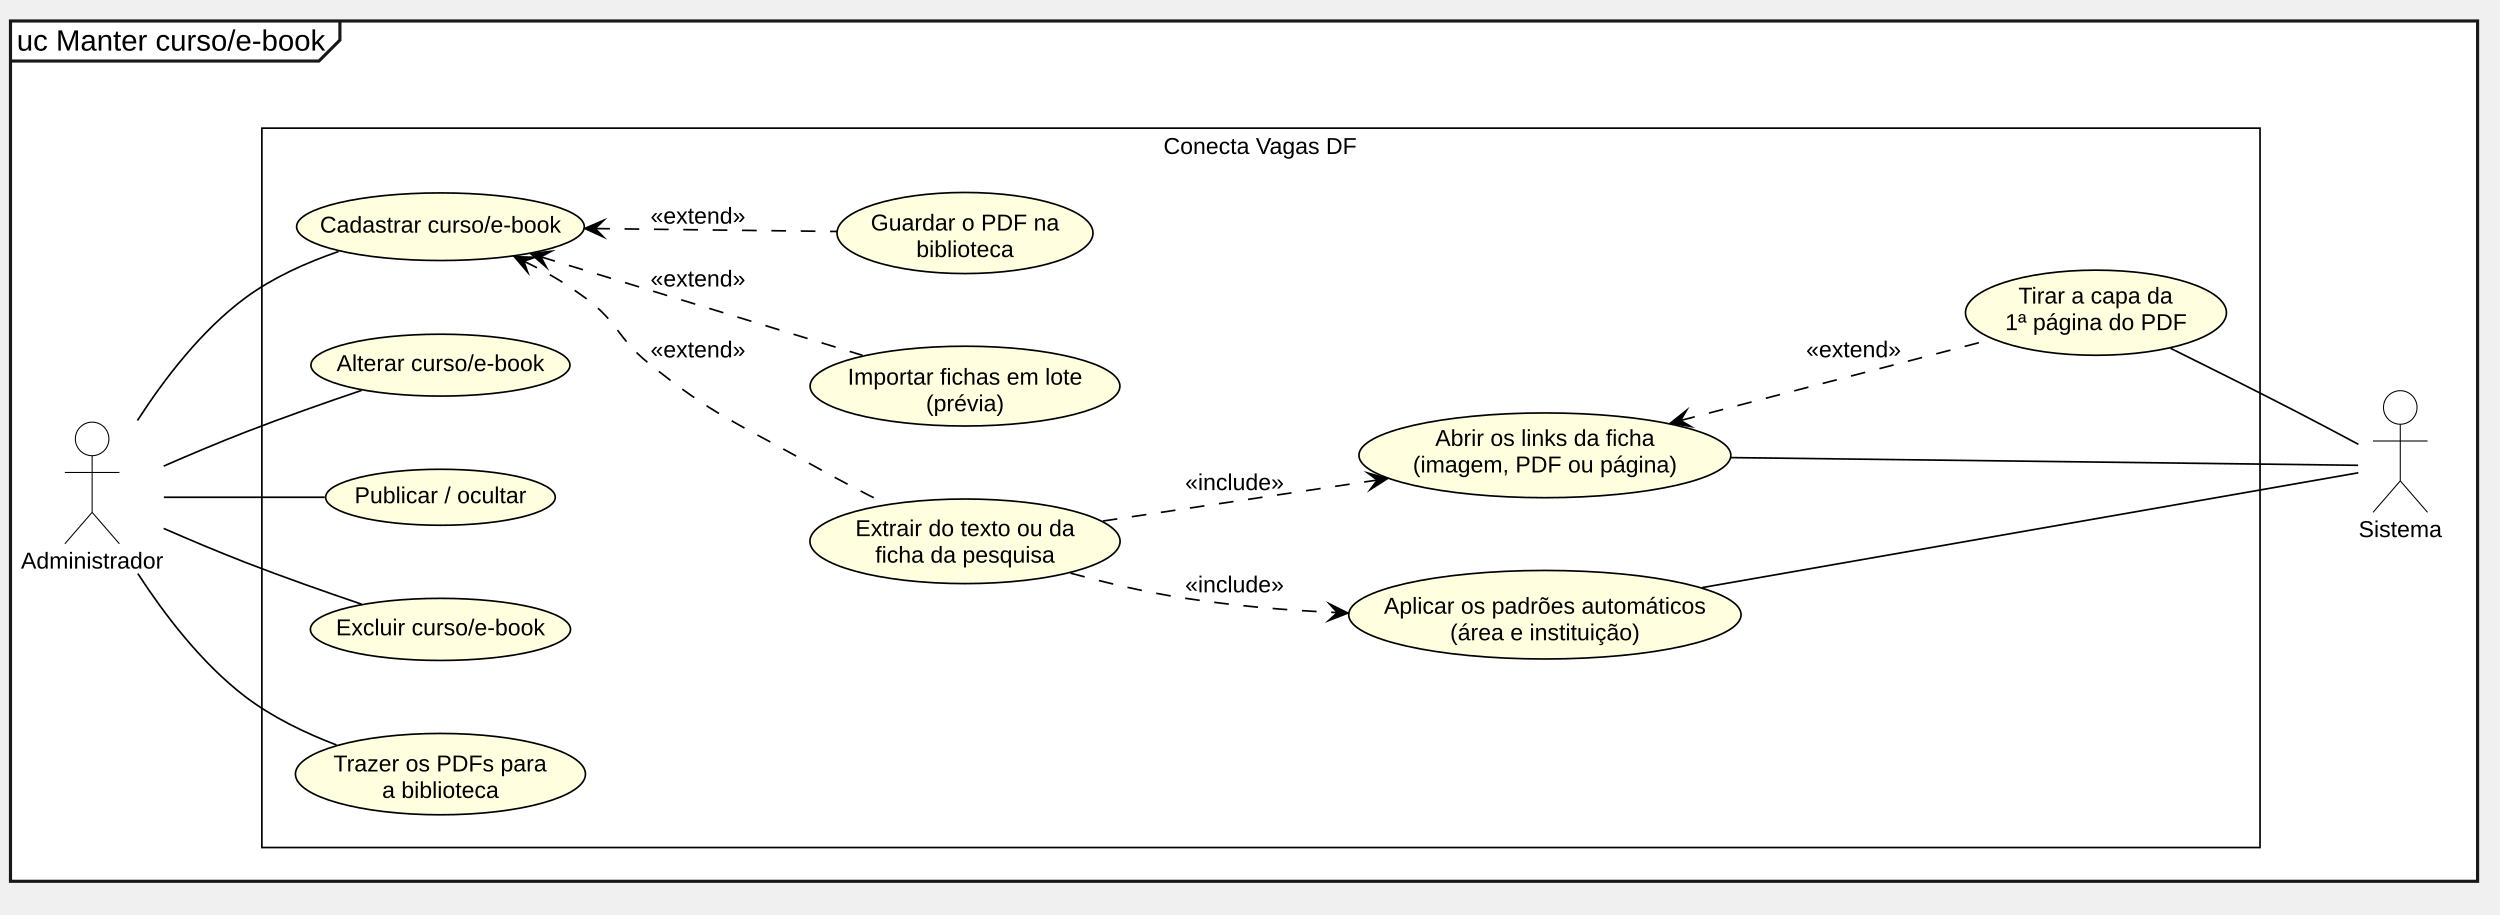
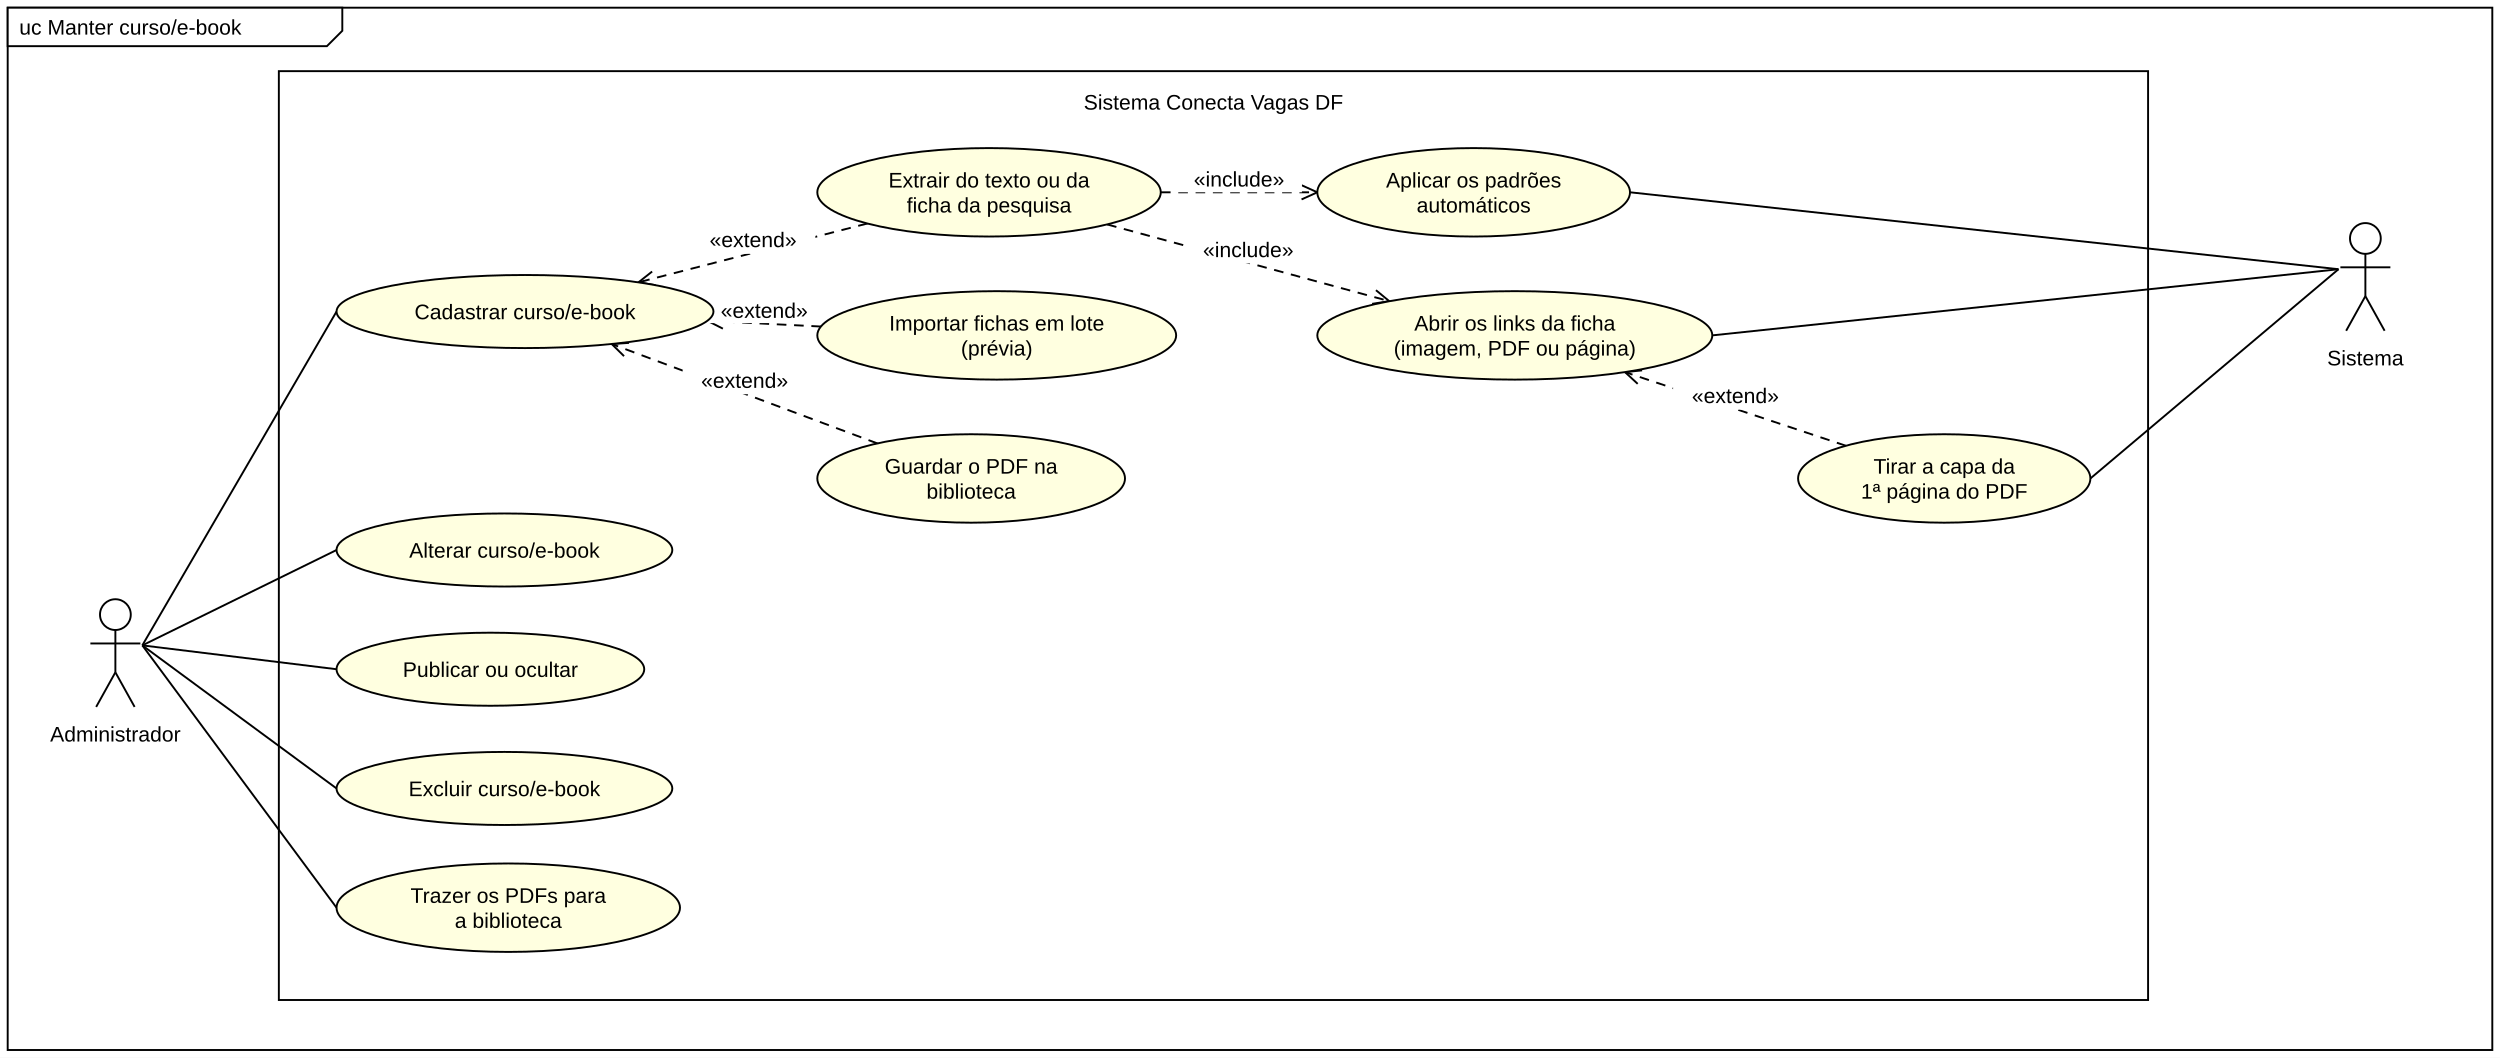
- <svg xmlns="http://www.w3.org/2000/svg" version="1.1" data-diagram-type="DESCRIPTION" style="width:1192px;height:436px;background:#FFFFFF;" width="1192px" height="436px" viewBox="0 0 1192 436" zoomAndPan="magnify" preserveAspectRatio="none" contentStyleType="text/css">
-   <defs />
-   <g font-family="sans-serif" lengthAdjust="spacing">
-     <rect x="5" y="10" width="1176.315" height="410.197" fill="#FFF" style="stroke:#181818;stroke-width:1.5;" />
-     <path d="M162.068,10 L162.068,19.099 L152.068,29.099 L5,29.099" style="stroke:#181818;stroke-width:1.5;" fill="none" />
-     <text x="8" y="24.132" fill="#000" font-size="14" textLength="147.068" font-family="Arial">uc Manter curso/e-book</text>
-     <g class="cluster" data-qualified-name="Conecta Vagas DF" id="ent0002" data-source-line="5">
-       <rect x="124.86" y="61.099" width="952.72" height="343" fill="#FFF" style="stroke:#000;stroke-width:0.8;" />
-       <text x="554.752" y="73.417" fill="#000" font-size="11" textLength="92.936" font-family="Arial">Conecta Vagas DF</text>
-     </g>
-     <g class="entity" data-qualified-name="Conecta Vagas DF.C" id="ent0003" data-source-line="6">
-       <ellipse cx="210.006" cy="108.098" rx="68.596" ry="16.119" fill="#FFFFE0" style="stroke:#000;stroke-width:0.8;" />
-       <text x="152.535" y="110.922" fill="#000" font-size="11" textLength="114.941" font-family="Arial">Cadastrar curso/e-book</text>
-     </g>
-     <g class="entity" data-qualified-name="Conecta Vagas DF.X" id="ent0004" data-source-line="7">
-       <ellipse cx="460.114" cy="258.096" rx="73.954" ry="20.167" fill="#FFFFE0" style="stroke:#000;stroke-width:0.8;" />
-       <text x="407.835" y="255.638" fill="#000" font-size="11" textLength="104.559" font-family="Arial">Extrair do texto ou da</text>
-       <text x="417.307" y="268.287" fill="#000" font-size="11" textLength="85.615" font-family="Arial">ficha da pesquisa</text>
-     </g>
-     <g class="entity" data-qualified-name="Conecta Vagas DF.L" id="ent0005" data-source-line="8">
-       <ellipse cx="460.114" cy="184.103" rx="73.864" ry="19.024" fill="#FFFFE0" style="stroke:#000;stroke-width:0.8;" />
-       <text x="404.177" y="183.414" fill="#000" font-size="11" textLength="111.875" font-family="Arial">Importar fichas em lote</text>
-       <text x="441.471" y="196.063" fill="#000" font-size="11" textLength="37.286" font-family="Arial">(prévia)</text>
-     </g>
-     <g class="entity" data-qualified-name="Conecta Vagas DF.G" id="ent0006" data-source-line="9">
-       <ellipse cx="460.114" cy="111.101" rx="61.024" ry="19.333" fill="#FFFFE0" style="stroke:#000;stroke-width:0.8;" />
-       <text x="415.177" y="109.918" fill="#000" font-size="11" textLength="89.875" font-family="Arial">Guardar o PDF na</text>
-       <text x="436.876" y="122.567" fill="#000" font-size="11" textLength="46.476" font-family="Arial">biblioteca</text>
-     </g>
-     <g class="entity" data-qualified-name="Conecta Vagas DF.U" id="ent0007" data-source-line="10">
-       <ellipse cx="210.007" cy="174.1" rx="61.757" ry="14.751" fill="#FFFFE0" style="stroke:#000;stroke-width:0.8;" />
-       <text x="160.485" y="176.924" fill="#000" font-size="11" textLength="99.043" font-family="Arial">Alterar curso/e-book</text>
-     </g>
-     <g class="entity" data-qualified-name="Conecta Vagas DF.P" id="ent0008" data-source-line="11">
-       <ellipse cx="210.009" cy="237.098" rx="54.749" ry="13.35" fill="#FFFFE0" style="stroke:#000;stroke-width:0.8;" />
-       <text x="169.046" y="239.923" fill="#000" font-size="11" textLength="81.925" font-family="Arial">Publicar / ocultar</text>
-     </g>
-     <g class="entity" data-qualified-name="Conecta Vagas DF.E" id="ent0009" data-source-line="12">
-       <ellipse cx="210.013" cy="300.101" rx="62.013" ry="14.803" fill="#FFFFE0" style="stroke:#000;stroke-width:0.8;" />
-       <text x="160.188" y="302.926" fill="#000" font-size="11" textLength="99.65" font-family="Arial">Excluir curso/e-book</text>
-     </g>
-     <g class="entity" data-qualified-name="Conecta Vagas DF.T" id="ent0010" data-source-line="13">
-       <ellipse cx="210.007" cy="369.101" rx="69.147" ry="19.392" fill="#FFFFE0" style="stroke:#000;stroke-width:0.8;" />
-       <text x="158.965" y="367.823" fill="#000" font-size="11" textLength="102.083" font-family="Arial">Trazer os PDFs para</text>
-       <text x="182.182" y="380.472" fill="#000" font-size="11" textLength="55.65" font-family="Arial">a biblioteca</text>
-     </g>
-     <g class="entity" data-qualified-name="Conecta Vagas DF.CB" id="ent0011" data-source-line="14">
-       <ellipse cx="736.603" cy="293.097" rx="93.543" ry="21.109" fill="#FFFFE0" style="stroke:#000;stroke-width:0.8;" />
-       <text x="659.869" y="292.634" fill="#000" font-size="11" textLength="153.468" font-family="Arial">Aplicar os padrões automáticos</text>
-       <text x="691.359" y="305.283" fill="#000" font-size="11" textLength="90.487" font-family="Arial">(área e instituição)</text>
-     </g>
-     <g class="entity" data-qualified-name="Conecta Vagas DF.AL" id="ent0012" data-source-line="15">
-       <ellipse cx="736.603" cy="217.096" rx="88.663" ry="20.207" fill="#FFFFE0" style="stroke:#000;stroke-width:0.8;" />
-       <text x="684.331" y="212.612" fill="#000" font-size="11" textLength="104.543" font-family="Arial">Abrir os links da ficha</text>
-       <text x="673.632" y="225.261" fill="#000" font-size="11" textLength="125.941" font-family="Arial">(imagem, PDF ou página)</text>
-     </g>
-     <g class="entity" data-qualified-name="Conecta Vagas DF.CP" id="ent0013" data-source-line="16">
-       <ellipse cx="999.357" cy="149.102" rx="62.217" ry="20.294" fill="#FFFFE0" style="stroke:#000;stroke-width:0.8;" />
-       <text x="962.367" y="144.747" fill="#000" font-size="11" textLength="73.981" font-family="Arial">Tirar a capa da</text>
-       <text x="956.045" y="157.396" fill="#000" font-size="11" textLength="86.625" font-family="Arial">1ª página do PDF</text>
-     </g>
-     <g class="entity" data-qualified-name="A" id="ent0001" data-source-line="4">
-       <ellipse cx="43.929" cy="209.279" rx="8" ry="8" fill="#FFF" style="stroke:#000;stroke-width:0.5;" />
-       <path d="M43.929,217.279 L43.929,244.279 M30.929,225.279 L56.929,225.279 M43.929,244.279 L30.929,259.279 M43.929,244.279 L56.929,259.279" style="stroke:#000;stroke-width:0.5;" fill="none" />
-       <text x="10" y="271.097" fill="#000" font-size="11" textLength="67.858" font-family="Arial">Administrador</text>
-     </g>
-     <g class="entity" data-qualified-name="SI" id="ent0025" data-source-line="29">
-       <ellipse cx="1144.448" cy="194.279" rx="8" ry="8" fill="#FFF" style="stroke:#000;stroke-width:0.5;" />
-       <path d="M1144.448,202.279 L1144.448,229.279 M1131.448,210.279 L1157.448,210.279 M1144.448,229.279 L1131.448,244.279 M1144.448,229.279 L1157.448,244.279" style="stroke:#000;stroke-width:0.5;" fill="none" />
-       <text x="1124.58" y="256.097" fill="#000" font-size="11" textLength="39.735" font-family="Arial">Sistema</text>
-     </g>
-     <g class="link" data-entity-1="ent0001" data-entity-2="ent0003" id="lnk14" data-source-line="18" data-link-type="association">
-       <path d="M65.54,200.499 C78.17,180.879 95.92,157.629 116.86,142.099 C130.01,132.349 146.25,125.129 161.42,119.919" style="stroke:#000;stroke-width:0.8;" fill="none" id="A-C" />
-     </g>
-     <g class="link" data-entity-1="ent0001" data-entity-2="ent0007" id="lnk15" data-source-line="19" data-link-type="association">
-       <path d="M78.03,222.239 C90.16,216.949 104.06,211.069 116.86,206.099 C135.01,199.049 155.45,191.869 172.46,186.109" style="stroke:#000;stroke-width:0.8;" fill="none" id="A-U" />
-     </g>
-     <g class="link" data-entity-1="ent0001" data-entity-2="ent0008" id="lnk16" data-source-line="20" data-link-type="association">
-       <path d="M78.13,237.099 C100.14,237.099 129.51,237.099 154.86,237.099" style="stroke:#000;stroke-width:0.8;" fill="none" id="A-P" />
-     </g>
-     <g class="link" data-entity-1="ent0001" data-entity-2="ent0009" id="lnk17" data-source-line="21" data-link-type="association">
-       <path d="M78.03,251.959 C90.16,257.249 104.06,263.129 116.86,268.099 C135.01,275.149 155.45,282.329 172.46,288.089" style="stroke:#000;stroke-width:0.8;" fill="none" id="A-E" />
-     </g>
-     <g class="link" data-entity-1="ent0001" data-entity-2="ent0010" id="lnk18" data-source-line="22" data-link-type="association">
-       <path d="M65.71,273.469 C78.4,293.019 96.14,316.279 116.86,332.099 C129.74,341.939 145.58,349.539 160.48,355.219" style="stroke:#000;stroke-width:0.8;" fill="none" id="A-T" />
-     </g>
-     <g class="link" data-entity-1="ent0003" data-entity-2="ent0004" id="lnk19" data-source-line="23" data-link-type="dependency">
-       <path d="M249.747,124.544 C261.027,129.964 268.81,134.519 279.15,142.099 C294.62,153.429 294.24,161.049 309.15,173.099 C340.52,198.449 351.02,201.289 386.15,221.099 C397.78,227.659 410.71,234.389 422.41,240.279" style="stroke:#000;stroke-width:0.8;stroke-dasharray:7,7;" fill="none" id="C-backto-X" />
-       <polygon points="245.24,122.379,251.62,129.882,249.747,124.544,255.085,122.671,245.24,122.379" fill="#000" style="stroke:#000;stroke-width:0.8;stroke-linejoin:miter;stroke-miterlimit:10;" />
-       <text x="310.15" y="170.417" fill="#000" font-size="11" textLength="45.262" font-family="Arial">«extend»</text>
-     </g>
-     <g class="link" data-entity-1="ent0003" data-entity-2="ent0005" id="lnk20" data-source-line="24" data-link-type="dependency">
-       <path d="M257.871,122.453 C301.701,135.883 365.45,155.409 411.29,169.449" style="stroke:#000;stroke-width:0.8;stroke-dasharray:7,7;" fill="none" id="C-backto-L" />
-       <polygon points="253.09,120.989,260.523,127.45,257.871,122.453,262.867,119.801,253.09,120.989" fill="#000" style="stroke:#000;stroke-width:0.8;stroke-linejoin:miter;stroke-miterlimit:10;" />
-       <text x="310.15" y="136.607" fill="#000" font-size="11" textLength="45.262" font-family="Arial">«extend»</text>
-     </g>
-     <g class="link" data-entity-1="ent0003" data-entity-2="ent0006" id="lnk21" data-source-line="25" data-link-type="dependency">
-       <path d="M283.8,108.978 C321.39,109.428 362.72,109.929 399.01,110.369" style="stroke:#000;stroke-width:0.8;stroke-dasharray:7,7;" fill="none" id="C-backto-G" />
-       <polygon points="278.8,108.919,287.751,113.026,283.8,108.978,287.847,105.027,278.8,108.919" fill="#000" style="stroke:#000;stroke-width:0.8;stroke-linejoin:miter;stroke-miterlimit:10;" />
-       <text x="310.15" y="106.647" fill="#000" font-size="11" textLength="45.262" font-family="Arial">«extend»</text>
-     </g>
-     <g class="link" data-entity-1="ent0004" data-entity-2="ent0011" id="lnk22" data-source-line="26" data-link-type="dependency">
-       <path d="M510.41,273.279 C527.27,277.859 546.34,282.389 564.06,285.099 C589.41,288.969 612.085,290.908 637.665,292.088" style="stroke:#000;stroke-width:0.8;stroke-dasharray:7,7;" fill="none" id="X-to-CB" />
-       <polygon points="642.66,292.319,633.854,287.908,637.665,292.088,633.485,295.9,642.66,292.319" fill="#000" style="stroke:#000;stroke-width:0.8;stroke-linejoin:miter;stroke-miterlimit:10;" />
-       <text x="565.06" y="282.417" fill="#000" font-size="11" textLength="47.094" font-family="Arial">«include»</text>
-     </g>
-     <g class="link" data-entity-1="ent0004" data-entity-2="ent0012" id="lnk23" data-source-line="27" data-link-type="dependency">
-       <path d="M525.81,248.439 C566.55,242.349 614.305,235.217 656.685,228.887" style="stroke:#000;stroke-width:0.8;stroke-dasharray:7,7;" fill="none" id="X-to-AL" />
-       <polygon points="661.63,228.149,652.138,225.522,656.685,228.887,653.32,233.434,661.63,228.149" fill="#000" style="stroke:#000;stroke-width:0.8;stroke-linejoin:miter;stroke-miterlimit:10;" />
-       <text x="565.06" y="233.687" fill="#000" font-size="11" textLength="47.094" font-family="Arial">«include»</text>
-     </g>
-     <g class="link" data-entity-1="ent0012" data-entity-2="ent0013" id="lnk24" data-source-line="28" data-link-type="dependency">
-       <path d="M801.288,200.487 C847.548,188.427 906.38,173.089 949.78,161.769" style="stroke:#000;stroke-width:0.8;stroke-dasharray:7,7;" fill="none" id="AL-backto-CP" />
-       <polygon points="796.45,201.749,806.168,203.349,801.288,200.487,804.15,195.608,796.45,201.749" fill="#000" style="stroke:#000;stroke-width:0.8;stroke-linejoin:miter;stroke-miterlimit:10;" />
-       <text x="861.15" y="170.357" fill="#000" font-size="11" textLength="45.262" font-family="Arial">«extend»</text>
-     </g>
-     <g class="link" data-entity-1="ent0012" data-entity-2="ent0025" id="lnk26" data-source-line="30" data-link-type="association">
-       <path d="M825.17,218.179 C922.1,219.369 1071.63,221.219 1124.3,221.859" style="stroke:#000;stroke-width:0.8;" fill="none" id="AL-SI" />
-     </g>
-     <g class="link" data-entity-1="ent0013" data-entity-2="ent0025" id="lnk27" data-source-line="31" data-link-type="association">
-       <path d="M1034.93,166.069 C1052.8,174.909 1074.92,185.969 1094.58,196.099 C1104.49,201.209 1115.45,207.019 1124.48,211.859" style="stroke:#000;stroke-width:0.8;" fill="none" id="CP-SI" />
-     </g>
-     <g class="link" data-entity-1="ent0011" data-entity-2="ent0025" id="lnk28" data-source-line="32" data-link-type="association">
-       <path d="M811.57,280.159 C907.6,263.359 1069.4,235.049 1124.45,225.419" style="stroke:#000;stroke-width:0.8;" fill="none" id="CB-SI" />
-     </g>
+ <svg xmlns="http://www.w3.org/2000/svg" width="1300" height="550" viewBox="0 0 1300 550">
+   <rect x="0" y="0" width="1300" height="550" fill="#fff" />
+   <rect x="4" y="4" width="1292" height="542" fill="none" stroke="#000" stroke-width="1" />
+   <polygon points="4,4 178,4 178,16 170,24 4,24" fill="#fff" stroke="#000" stroke-width="1" />
+   <text x="10" y="18" font-family="Arial, Helvetica, sans-serif" font-size="11" text-anchor="start">uc Manter curso/e-book</text>
+   <rect x="145" y="37" width="972" height="483" fill="#fff" stroke="#000" stroke-width="1" />
+   <text x="631" y="57" font-family="Arial, Helvetica, sans-serif" font-size="11" text-anchor="middle">Sistema Conecta Vagas DF</text>
+   <line x1="74" y1="335.6" x2="175" y2="162" stroke="#000" stroke-width="1" />
+   <line x1="74" y1="335.6" x2="175" y2="286" stroke="#000" stroke-width="1" />
+   <line x1="74" y1="335.6" x2="175" y2="348" stroke="#000" stroke-width="1" />
+   <line x1="74" y1="335.6" x2="175" y2="410" stroke="#000" stroke-width="1" />
+   <line x1="74" y1="335.6" x2="175" y2="472" stroke="#000" stroke-width="1" />
+   <line x1="1216" y1="140" x2="847.7" y2="100" stroke="#000" stroke-width="1" />
+   <line x1="1216" y1="140" x2="890.3" y2="174.4" stroke="#000" stroke-width="1" />
+   <line x1="1216" y1="140" x2="1087" y2="248.8" stroke="#000" stroke-width="1" />
+   <line x1="451.1" y1="116.2" x2="332" y2="146.8" stroke="#000" stroke-width="1" stroke-dasharray="5,4" />
+   <polyline points="339.1,141.2 332,146.8 340.9,148.3" fill="none" stroke="#000" stroke-width="1" />
+   <rect x="360" y="119" width="64" height="13" fill="#fff" />
+   <text x="391.6" y="128.5" font-family="Arial, Helvetica, sans-serif" font-size="11" text-anchor="middle">«extend»</text>
+   <line x1="426.9" y1="169.8" x2="367.8" y2="166.8" stroke="#000" stroke-width="1" stroke-dasharray="5,4" />
+   <polyline points="376.2,163.5 367.8,166.8 375.9,170.9" fill="none" stroke="#000" stroke-width="1" />
+   <rect x="365" y="155" width="64" height="13" fill="#fff" />
+   <text x="397.4" y="165.3" font-family="Arial, Helvetica, sans-serif" font-size="11" text-anchor="middle">«extend»</text>
+   <line x1="456.3" y1="230.6" x2="318.1" y2="178.9" stroke="#000" stroke-width="1" stroke-dasharray="5,4" />
+   <polyline points="327.1,178.3 318.1,178.9 324.5,185.2" fill="none" stroke="#000" stroke-width="1" />
+   <rect x="355" y="192" width="64" height="13" fill="#fff" />
+   <text x="387.2" y="201.7" font-family="Arial, Helvetica, sans-serif" font-size="11" text-anchor="middle">«extend»</text>
+   <line x1="603.7" y1="100" x2="685" y2="100" stroke="#000" stroke-width="1" stroke-dasharray="5,4" />
+   <polyline points="676.8,103.7 685,100 676.8,96.3" fill="none" stroke="#000" stroke-width="1" />
+   <rect x="612" y="87" width="65" height="13" fill="#fff" />
+   <text x="644.3" y="97" font-family="Arial, Helvetica, sans-serif" font-size="11" text-anchor="middle">«include»</text>
+   <line x1="575.7" y1="116.7" x2="722.4" y2="156.6" stroke="#000" stroke-width="1" stroke-dasharray="5,4" />
+   <polyline points="713.5,158 722.4,156.6 715.5,150.9" fill="none" stroke="#000" stroke-width="1" />
+   <rect x="616" y="124" width="65" height="13" fill="#fff" />
+   <text x="649.1" y="133.7" font-family="Arial, Helvetica, sans-serif" font-size="11" text-anchor="middle">«include»</text>
+   <line x1="959.9" y1="231.8" x2="845" y2="193.5" stroke="#000" stroke-width="1" stroke-dasharray="5,4" />
+   <polyline points="853.9,192.6 845,193.5 851.6,199.6" fill="none" stroke="#000" stroke-width="1" />
+   <rect x="870" y="200" width="64" height="13" fill="#fff" />
+   <text x="902.4" y="209.6" font-family="Arial, Helvetica, sans-serif" font-size="11" text-anchor="middle">«extend»</text>
+   <ellipse cx="273" cy="162" rx="98" ry="19" fill="#FFFFE0" stroke="#000" stroke-width="1" />
+   <text x="273" y="166" font-family="Arial, Helvetica, sans-serif" font-size="11" text-anchor="middle">Cadastrar curso/e-book</text>
+   <ellipse cx="262.3" cy="286" rx="87.3" ry="19" fill="#FFFFE0" stroke="#000" stroke-width="1" />
+   <text x="262.3" y="290" font-family="Arial, Helvetica, sans-serif" font-size="11" text-anchor="middle">Alterar curso/e-book</text>
+   <ellipse cx="255" cy="348" rx="80" ry="19" fill="#FFFFE0" stroke="#000" stroke-width="1" />
+   <text x="255" y="352" font-family="Arial, Helvetica, sans-serif" font-size="11" text-anchor="middle">Publicar ou ocultar</text>
+   <ellipse cx="262.3" cy="410" rx="87.3" ry="19" fill="#FFFFE0" stroke="#000" stroke-width="1" />
+   <text x="262.3" y="414" font-family="Arial, Helvetica, sans-serif" font-size="11" text-anchor="middle">Excluir curso/e-book</text>
+   <ellipse cx="264.3" cy="472" rx="89.3" ry="23" fill="#FFFFE0" stroke="#000" stroke-width="1" />
+   <text x="264.3" y="469.5" font-family="Arial, Helvetica, sans-serif" font-size="11" text-anchor="middle">Trazer os PDFs para</text>
+   <text x="264.3" y="482.5" font-family="Arial, Helvetica, sans-serif" font-size="11" text-anchor="middle">a biblioteca</text>
+   <ellipse cx="514.3" cy="100" rx="89.3" ry="23" fill="#FFFFE0" stroke="#000" stroke-width="1" />
+   <text x="514.3" y="97.5" font-family="Arial, Helvetica, sans-serif" font-size="11" text-anchor="middle">Extrair do texto ou da</text>
+   <text x="514.3" y="110.5" font-family="Arial, Helvetica, sans-serif" font-size="11" text-anchor="middle">ficha da pesquisa</text>
+   <ellipse cx="518.3" cy="174.4" rx="93.3" ry="23" fill="#FFFFE0" stroke="#000" stroke-width="1" />
+   <text x="518.3" y="171.9" font-family="Arial, Helvetica, sans-serif" font-size="11" text-anchor="middle">Importar fichas em lote</text>
+   <text x="518.3" y="184.9" font-family="Arial, Helvetica, sans-serif" font-size="11" text-anchor="middle">(prévia)</text>
+   <ellipse cx="505" cy="248.8" rx="80" ry="23" fill="#FFFFE0" stroke="#000" stroke-width="1" />
+   <text x="505" y="246.3" font-family="Arial, Helvetica, sans-serif" font-size="11" text-anchor="middle">Guardar o PDF na</text>
+   <text x="505" y="259.3" font-family="Arial, Helvetica, sans-serif" font-size="11" text-anchor="middle">biblioteca</text>
+   <ellipse cx="766.3" cy="100" rx="81.3" ry="23" fill="#FFFFE0" stroke="#000" stroke-width="1" />
+   <text x="766.3" y="97.5" font-family="Arial, Helvetica, sans-serif" font-size="11" text-anchor="middle">Aplicar os padrões</text>
+   <text x="766.3" y="110.5" font-family="Arial, Helvetica, sans-serif" font-size="11" text-anchor="middle">automáticos</text>
+   <ellipse cx="787.7" cy="174.4" rx="102.7" ry="23" fill="#FFFFE0" stroke="#000" stroke-width="1" />
+   <text x="787.7" y="171.9" font-family="Arial, Helvetica, sans-serif" font-size="11" text-anchor="middle">Abrir os links da ficha</text>
+   <text x="787.7" y="184.9" font-family="Arial, Helvetica, sans-serif" font-size="11" text-anchor="middle">(imagem, PDF ou página)</text>
+   <ellipse cx="1011" cy="248.8" rx="76" ry="23" fill="#FFFFE0" stroke="#000" stroke-width="1" />
+   <text x="1011" y="246.3" font-family="Arial, Helvetica, sans-serif" font-size="11" text-anchor="middle">Tirar a capa da</text>
+   <text x="1011" y="259.3" font-family="Arial, Helvetica, sans-serif" font-size="11" text-anchor="middle">1ª página do PDF</text>
+   <g stroke="#000" stroke-width="1" fill="none">
+     <circle cx="60" cy="319.6" r="8" fill="#fff" />
+     <line x1="60" y1="327.6" x2="60" y2="349.6" />
+     <line x1="47" y1="334.6" x2="73" y2="334.6" />
+     <line x1="60" y1="349.6" x2="50" y2="367.6" />
+     <line x1="60" y1="349.6" x2="70" y2="367.6" />
  </g>
+   <text x="60" y="385.6" font-family="Arial, Helvetica, sans-serif" font-size="11" text-anchor="middle">Administrador</text>
+   <g stroke="#000" stroke-width="1" fill="none">
+     <circle cx="1230" cy="124" r="8" fill="#fff" />
+     <line x1="1230" y1="132" x2="1230" y2="154" />
+     <line x1="1217" y1="139" x2="1243" y2="139" />
+     <line x1="1230" y1="154" x2="1220" y2="172" />
+     <line x1="1230" y1="154" x2="1240" y2="172" />
+   </g>
+   <text x="1230" y="190" font-family="Arial, Helvetica, sans-serif" font-size="11" text-anchor="middle">Sistema</text>
</svg>
